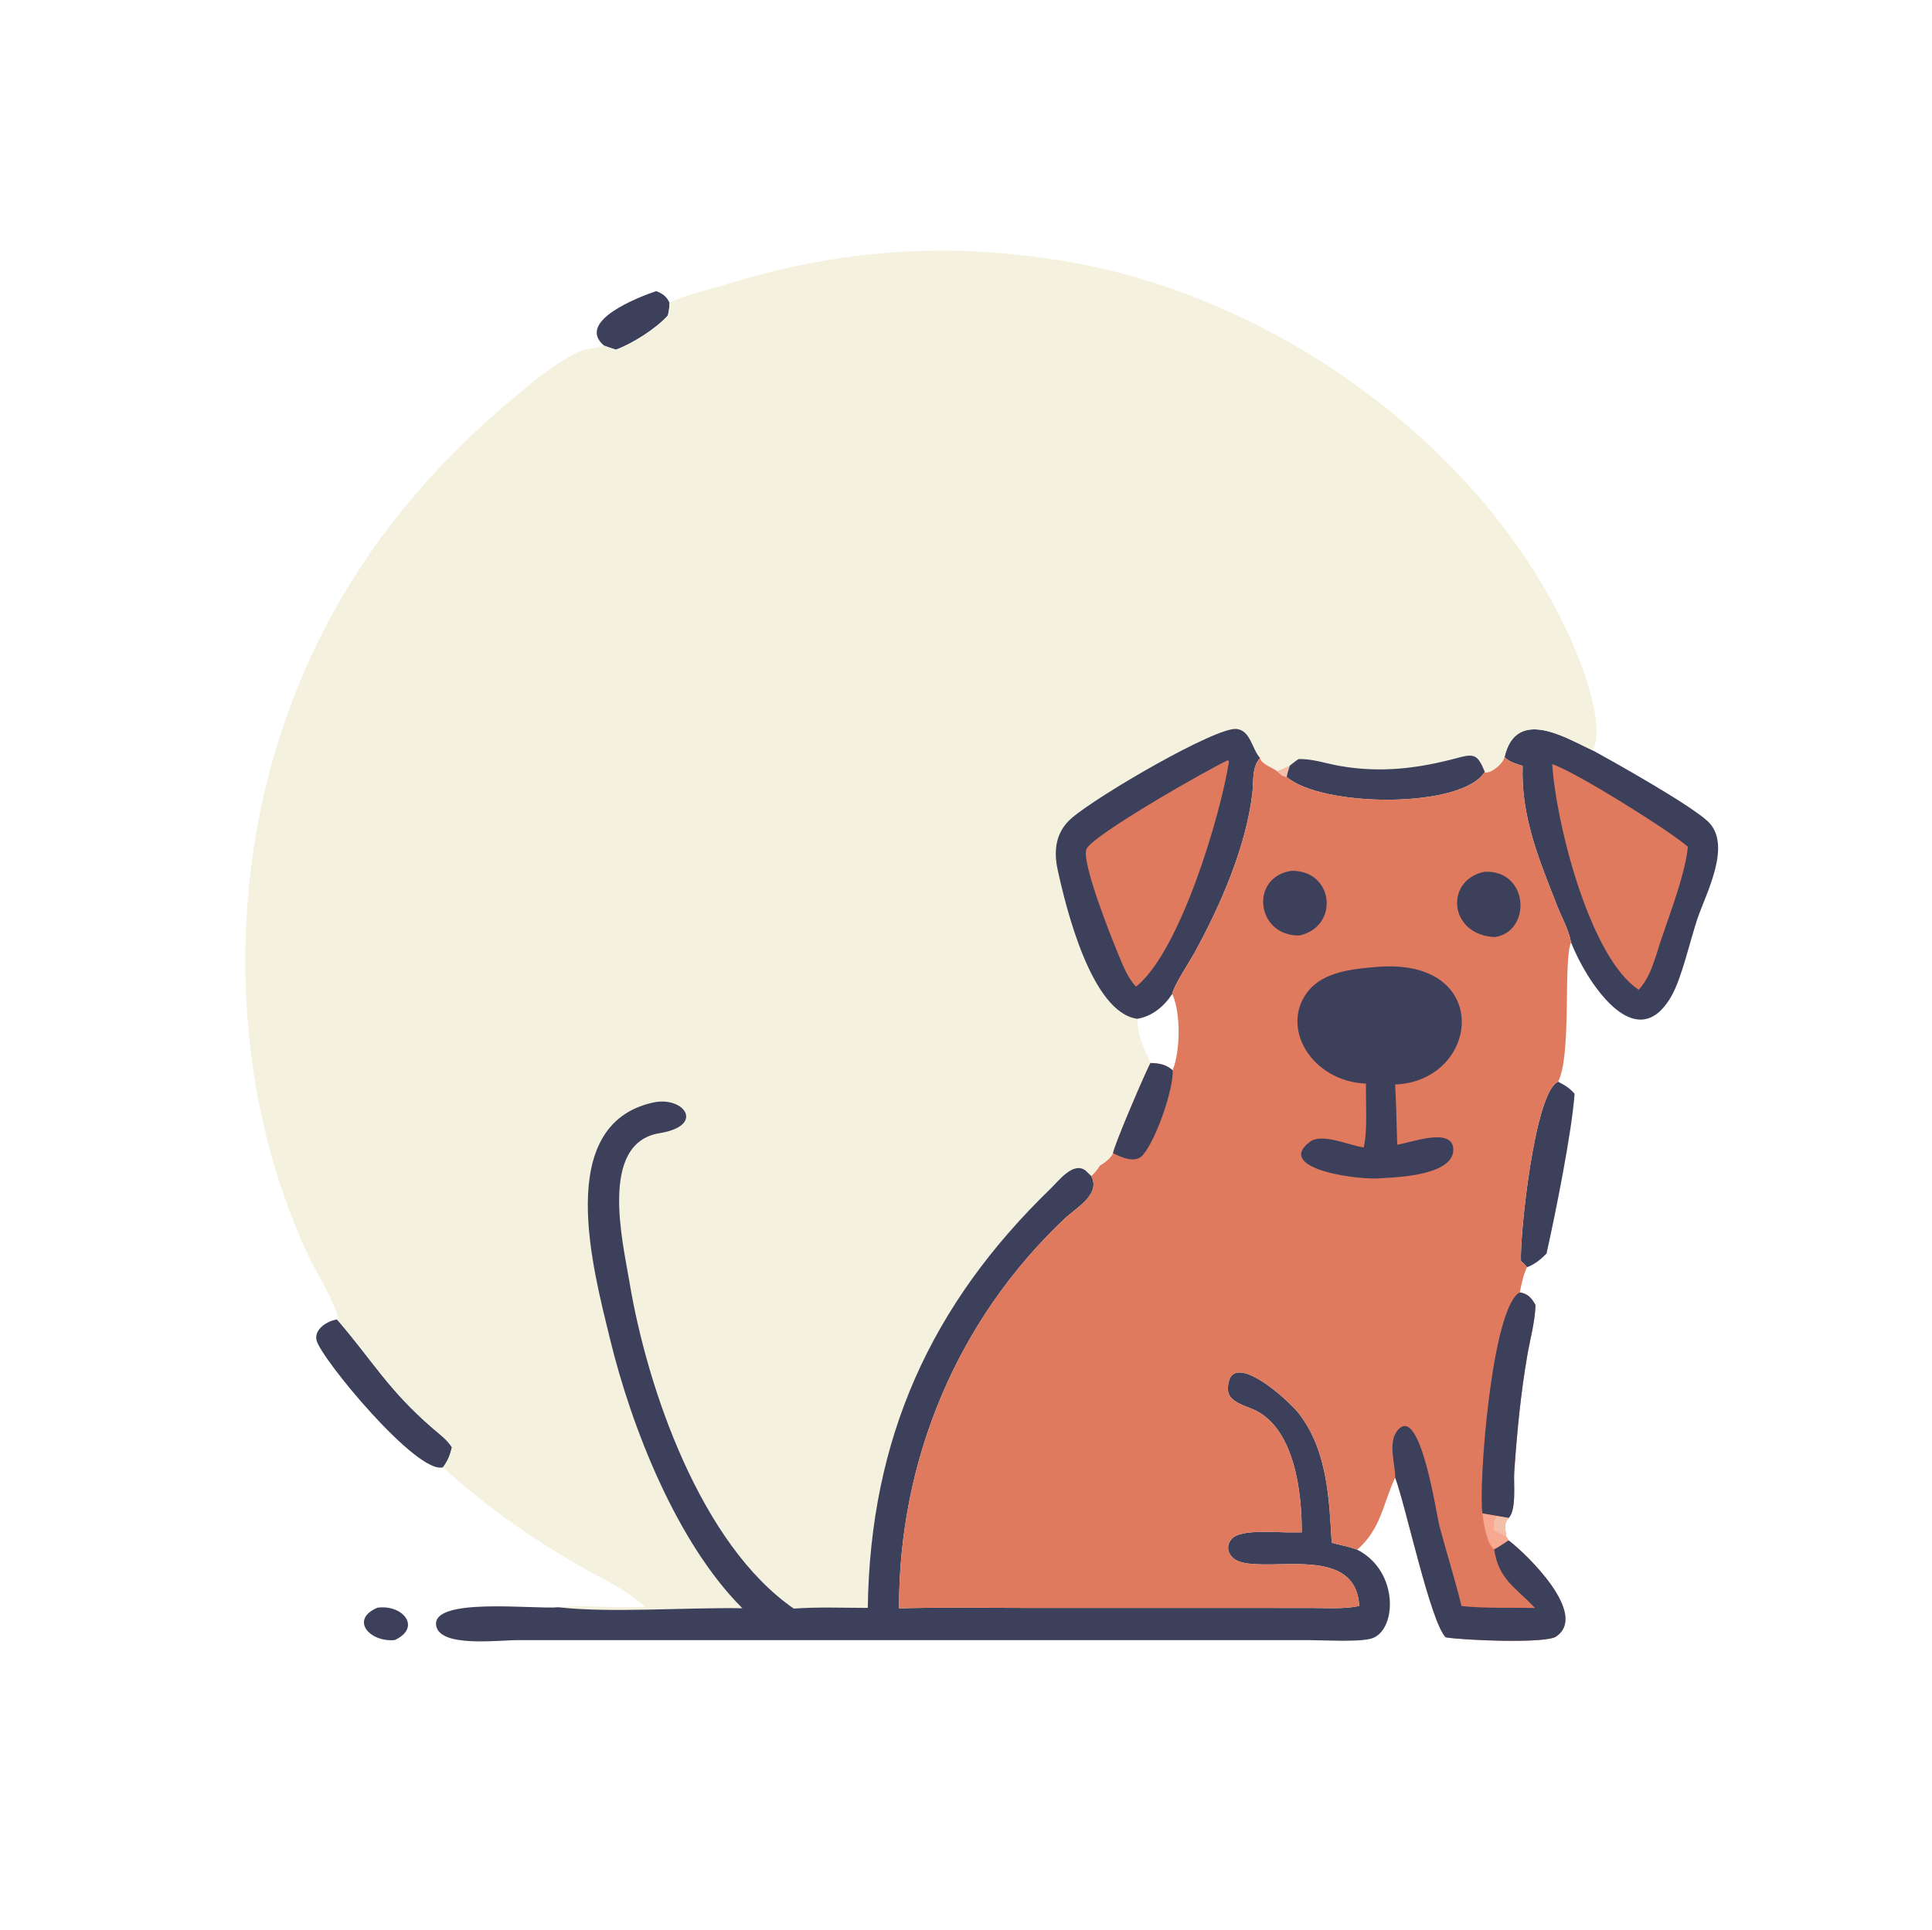
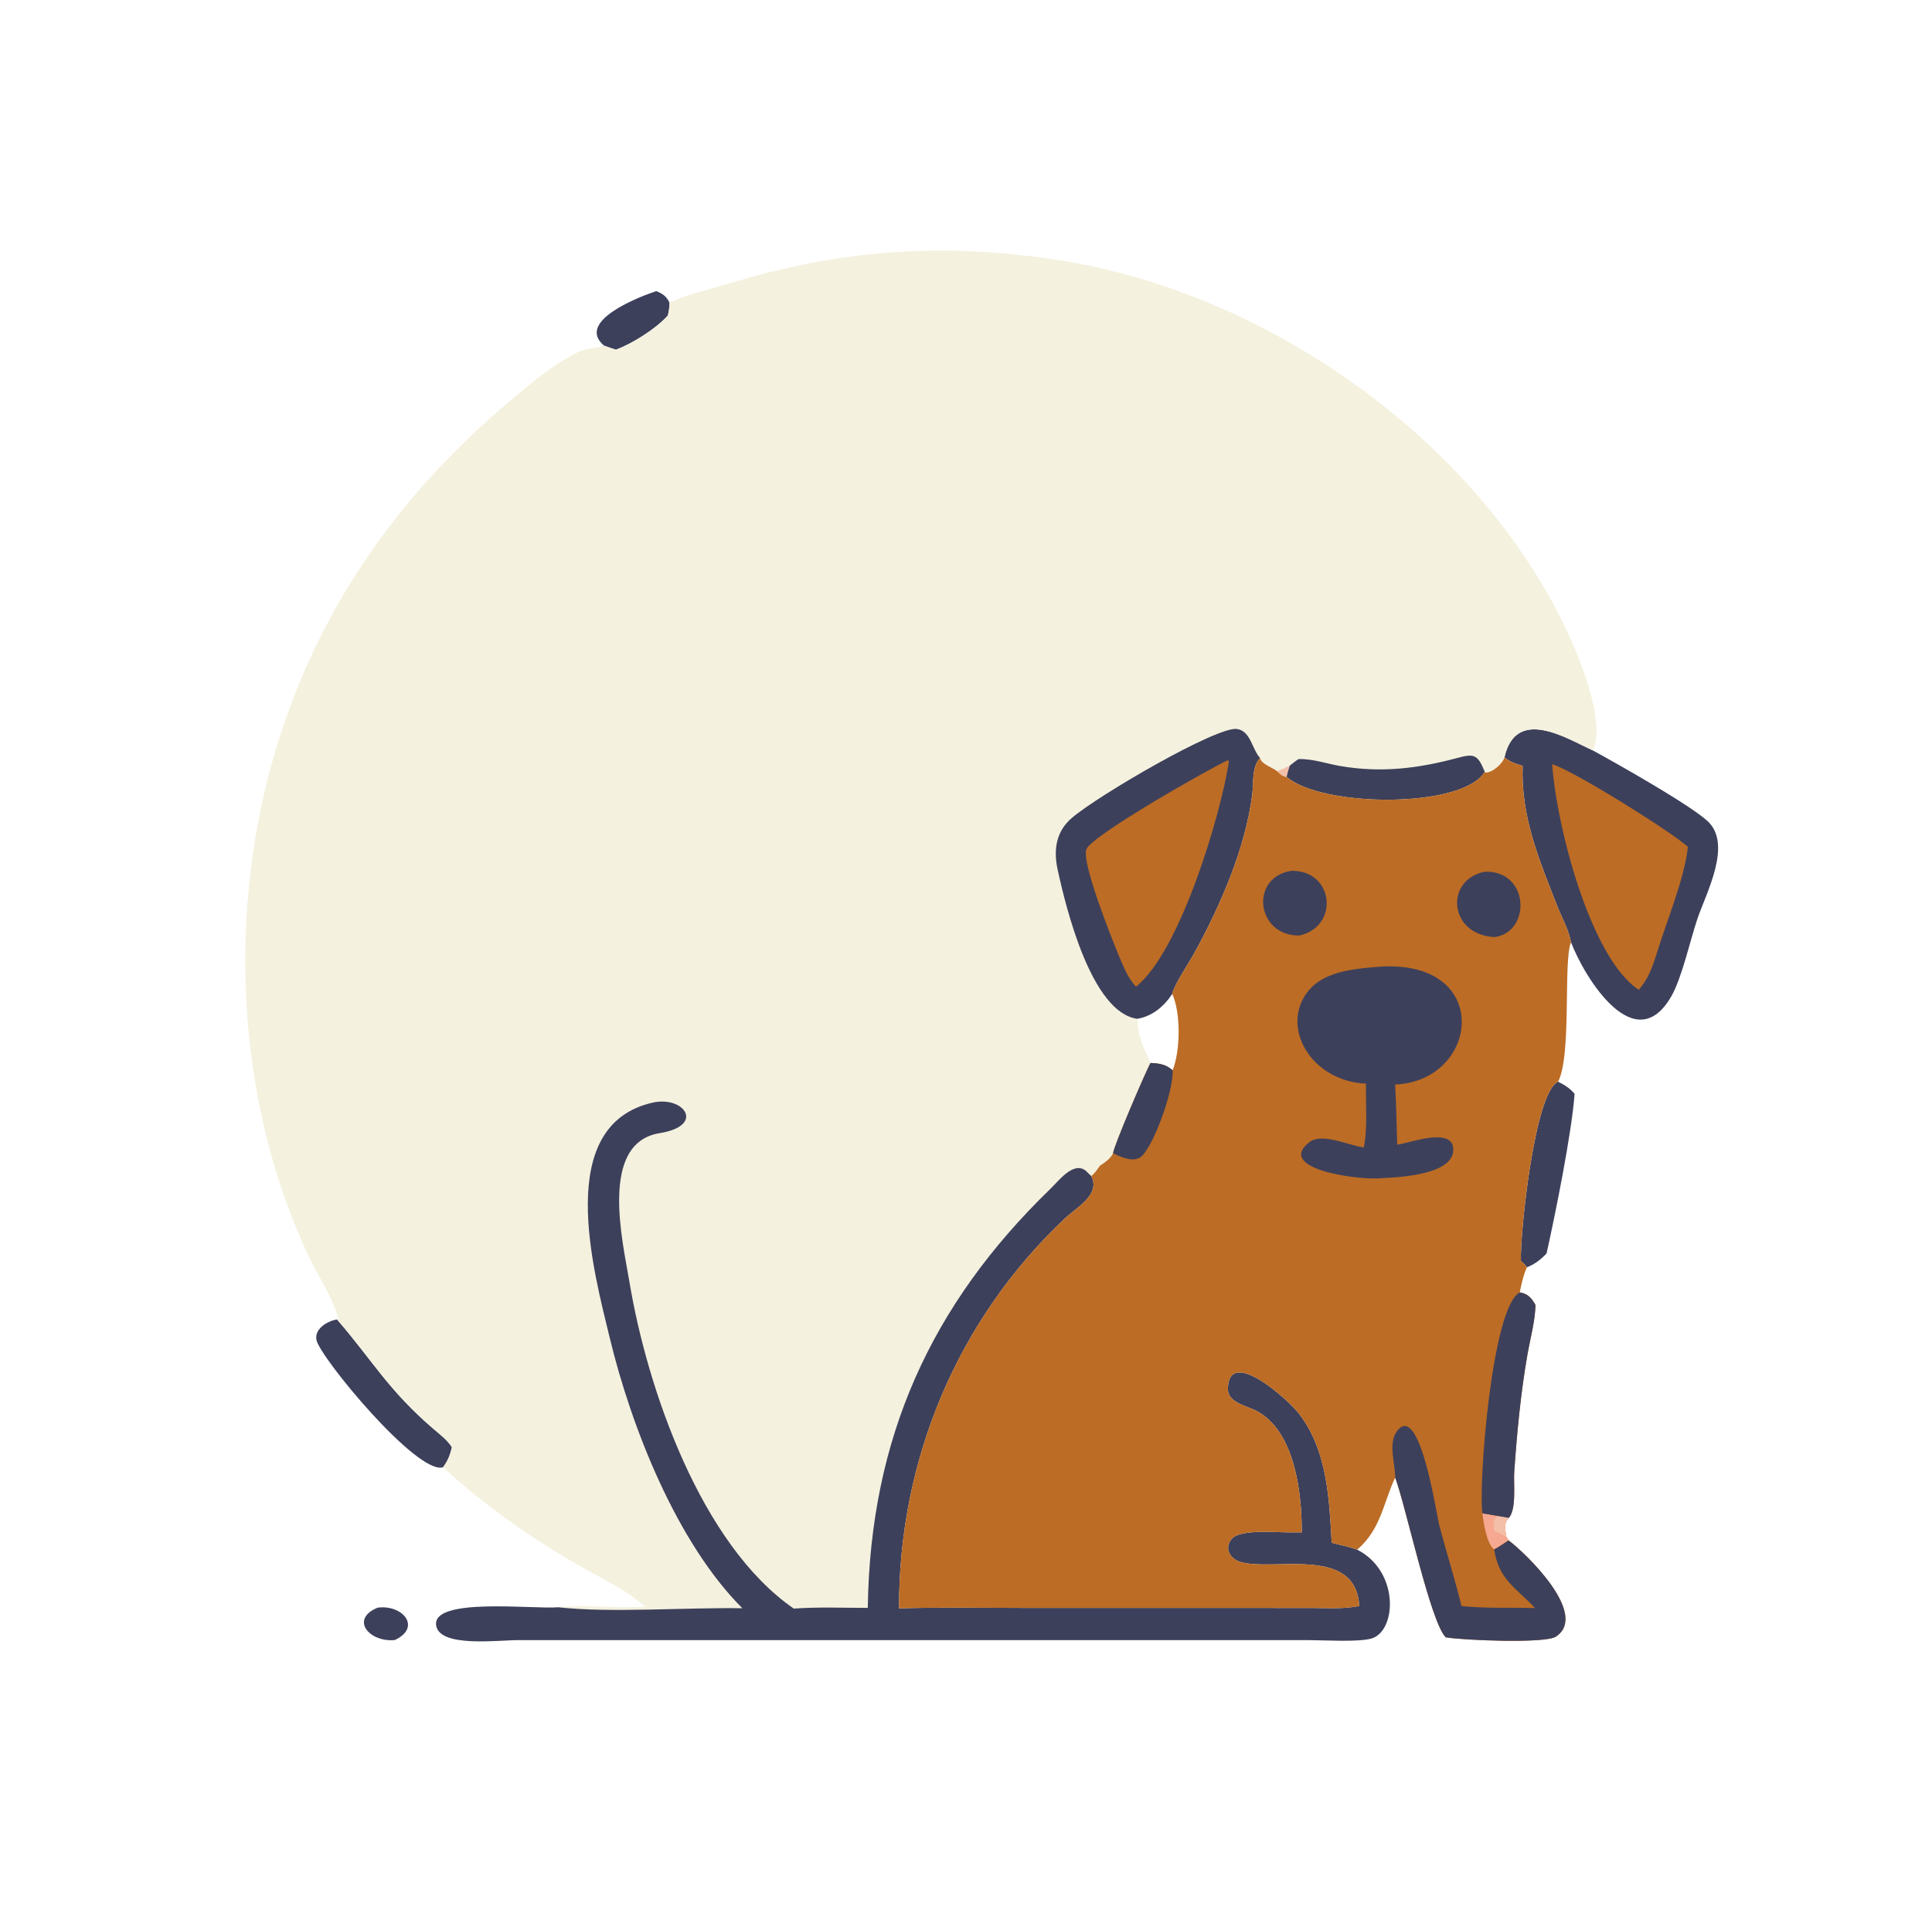
<svg xmlns="http://www.w3.org/2000/svg" width="1024" height="1023">
  <path fill="#3D405B" transform="scale(1.6 1.6)" d="M125.079 532.691C133.388 531.555 139.79 539.211 130.78 543.415C122.325 544.227 115.826 536.513 125.079 532.691Z" />
  <path fill="#3D405B" transform="scale(1.6 1.6)" d="M217.369 96.463C219.472 97.261 220.842 98.207 221.784 100.33C221.772 101.819 221.571 103.085 221.241 104.533C217.322 108.921 209.602 113.788 204.05 115.868C202.739 115.44 201.406 115.043 200.122 114.54C190.519 106.445 211.818 98.309 217.369 96.463Z" />
  <path fill="#3D405B" transform="scale(1.6 1.6)" d="M516.14 358.405C518.327 359.513 519.97 360.525 521.603 362.409C520.703 375.063 515.309 401.938 512.315 415.332C510.457 417.282 508.373 418.943 505.818 419.896C505.267 419.095 504.532 418.479 503.83 417.811C503.429 409.644 508.271 361.805 516.14 358.405Z" />
  <path fill="#3D405B" transform="scale(1.6 1.6)" d="M111.642 437.193L111.878 437.462C123.437 450.838 128.616 460.569 143.519 473.391C145.731 475.294 148.143 477.043 149.71 479.546C149.116 482.111 148.357 484.006 146.778 486.166C138.247 488.842 106.029 449.794 104.835 444.009C104.066 440.286 108.552 437.645 111.642 437.193Z" />
  <path fill="#3D405B" transform="scale(1.6 1.6)" d="M498.38 250.883C502.267 234.01 519.003 244.694 527.726 248.692C535.264 252.821 559.356 266.35 565.594 272.011C574.081 279.712 565.059 296.135 562.243 304.565C559.872 311.663 557.138 323.994 553.695 330.034C541.7 351.077 525.026 324.192 520.424 312.228C519.709 308.181 517.312 303.946 515.81 300.101C509.802 284.73 503.797 270.642 504.394 253.748C502.171 253.067 500.116 252.528 498.38 250.883Z" />
-   <path fill="#E07A5F" transform="scale(1.6 1.6)" d="M514.184 253.204C521.482 255.459 553.635 275.575 559.136 280.589C558.038 291.24 551.805 305.878 548.589 316.644C547.154 321.01 545.897 324.456 542.856 327.957C526.725 317.369 515.529 273.243 514.184 253.204Z" />
+   <path fill="#BC6C25" transform="scale(1.6 1.6)" d="M514.184 253.204C521.482 255.459 553.635 275.575 559.136 280.589C558.038 291.24 551.805 305.878 548.589 316.644C547.154 321.01 545.897 324.456 542.856 327.957C526.725 317.369 515.529 273.243 514.184 253.204Z" />
  <path fill="#F4F1DE" transform="scale(1.6 1.6)" d="M221.784 100.33C227.322 97.541 235.235 95.868 241.33 94.002C278.764 82.544 313.283 80.227 351.577 86.35C418.906 97.115 486.355 143.936 517.04 204.893C521.997 214.741 532.212 238.034 527.726 248.692C519.003 244.694 502.267 234.01 498.38 250.883C500.116 252.528 502.171 253.067 504.394 253.748C503.797 270.642 509.802 284.73 515.81 300.101C517.312 303.946 519.709 308.181 520.424 312.228C517.768 318.302 520.736 349.511 516.14 358.405C508.271 361.805 503.429 409.644 503.83 417.811C504.532 418.479 505.267 419.095 505.818 419.896C504.594 422.553 504.038 425.364 503.441 428.211C506.206 428.689 507.372 430.127 508.652 432.403C508.508 437.868 506.902 443.534 505.965 448.924C503.734 461.754 502.515 474.757 501.608 487.74C501.345 491.505 502.409 500.085 499.821 502.924C497.997 504.783 498.686 506.808 498.971 509.164L499.743 510.391C505.753 514.932 526.382 534.934 515.438 542.271C511.884 544.653 484.615 543.481 478.952 542.521C473.925 537.781 465.694 498.962 462.176 489.576C458.224 497.906 457.515 506.632 449.589 513.469C463.723 520.687 462.662 540.619 454.197 542.941C449.806 544.145 438.513 543.442 433.514 543.442L171.692 543.436C164.85 543.435 145.872 545.937 144.509 538.716C142.686 529.058 177.059 533.301 184.924 532.552C192.667 531.647 204.815 532.948 213.689 532.391C208.313 527.513 202.708 524.719 196.429 521.283C178.61 511.53 161.734 499.936 146.778 486.166C148.357 484.006 149.116 482.111 149.71 479.546C148.143 477.043 145.731 475.294 143.519 473.391C128.616 460.569 123.437 450.838 111.878 437.462L111.642 437.193C111.924 437.101 111.756 437.187 112.047 436.796C110.212 429.853 105.593 423.237 102.506 416.749C78.656 366.616 75.319 305.071 90.294 252.042C103.859 204.01 130.836 164.924 169.008 132.802C175.813 127.075 183.663 120.384 191.737 116.56C194.369 115.313 197.392 115.537 200.122 114.54C201.406 115.043 202.739 115.44 204.05 115.868C209.602 113.788 217.322 108.921 221.241 104.533C221.571 103.085 221.772 101.819 221.784 100.33ZM498.38 250.883C497.963 252.921 494.216 256.205 491.981 255.973L491.841 255.706C484.591 267.958 438.02 267.596 426.234 257.426C424.741 257.289 424.09 256.505 423.039 255.509C421.447 254.259 417.81 253.205 417.4 251.138C414.593 254.238 415.315 259.164 414.839 263.05C412.639 281.003 404.153 300.328 395.561 315.928C393.958 318.838 388.851 326.51 388.315 329.328C385.592 333.473 381.706 336.741 376.724 337.573C377.094 344.516 378.697 346.502 381.129 352.206C379.712 354.601 368.603 380.491 368.741 382.121C367.643 384.087 366.155 385.058 364.319 386.284C363.476 387.576 362.686 388.655 361.511 389.68C364.682 395.818 356.596 400.093 352.768 403.703C317.055 437.386 297.719 483.789 297.814 532.907C311.271 532.525 324.781 532.762 338.247 532.762L434.088 532.781C439.248 532.777 445.238 533.205 450.274 532.128C449.125 511.865 421.923 520.795 410.933 517.544C407.34 516.482 405.374 512.784 408.128 509.781C410.991 506.659 422.6 507.73 426.698 507.733L431.221 507.738C431.277 494.988 429.037 473.802 415.836 467.298C412.814 465.81 406.749 464.612 406.759 460.337C406.795 445.77 426.772 463.801 430.292 468.379C439.693 480.61 440.307 496.378 441.146 511.19C443.91 511.931 446.927 512.451 449.589 513.469C457.515 506.632 458.224 497.906 462.176 489.576C465.694 498.962 473.925 537.781 478.952 542.521C484.615 543.481 511.884 544.653 515.438 542.271C526.382 534.934 505.753 514.932 499.743 510.391L498.971 509.164C498.686 506.808 497.997 504.783 499.821 502.924C502.409 500.085 501.345 491.505 501.608 487.74C502.515 474.757 503.734 461.754 505.965 448.924C506.902 443.534 508.508 437.868 508.652 432.403C507.372 430.127 506.206 428.689 503.441 428.211C504.038 425.364 504.594 422.553 505.818 419.896C505.267 419.095 504.532 418.479 503.83 417.811C503.429 409.644 508.271 361.805 516.14 358.405C520.736 349.511 517.768 318.302 520.424 312.228C519.709 308.181 517.312 303.946 515.81 300.101C509.802 284.73 503.797 270.642 504.394 253.748C502.171 253.067 500.116 252.528 498.38 250.883Z" />
  <path fill="#F4BFA8" transform="scale(1.6 1.6)" d="M423.039 255.509C424.506 255.035 425.872 254.347 427.262 253.687C426.844 254.934 426.466 256.127 426.234 257.426C424.741 257.289 424.09 256.505 423.039 255.509Z" />
  <path fill="#3D405B" transform="scale(1.6 1.6)" d="M430.141 251.519C434.809 251.361 439.414 253.035 443.99 253.82C457.548 256.145 469.797 254.646 482.988 251.084C488.41 249.621 489.541 250.097 491.841 255.706C484.591 267.958 438.02 267.596 426.234 257.426C426.466 256.127 426.844 254.934 427.262 253.687C428.205 252.948 429.135 252.172 430.141 251.519Z" />
  <path fill="#3D405B" transform="scale(1.6 1.6)" d="M376.724 337.573C361.535 335.495 353.078 300.699 350.357 288.141C348.947 281.636 349.767 275.517 355.105 270.977C364.037 263.379 402.94 240.732 409.677 241.534C414.285 242.083 414.755 248.274 417.4 251.138C414.593 254.238 415.315 259.164 414.839 263.05C412.639 281.003 404.153 300.328 395.561 315.928C393.958 318.838 388.851 326.51 388.315 329.328C385.592 333.473 381.706 336.741 376.724 337.573Z" />
-   <path fill="#E07A5F" transform="scale(1.6 1.6)" d="M406.789 251.873L407.107 252.342C404.432 269.677 391.028 315.214 376.326 326.915C373.478 323.976 371.963 319.746 370.381 316.038C368.215 310.792 358.184 285.728 359.885 281.381C361.686 276.779 400.796 254.576 406.789 251.873Z" />
+   <path fill="#BC6C25" transform="scale(1.6 1.6)" d="M406.789 251.873L407.107 252.342C404.432 269.677 391.028 315.214 376.326 326.915C373.478 323.976 371.963 319.746 370.381 316.038C368.215 310.792 358.184 285.728 359.885 281.381C361.686 276.779 400.796 254.576 406.789 251.873Z" />
  <path fill="#3D405B" transform="scale(1.6 1.6)" d="M245.922 532.882C224.187 511.16 209.156 472.93 202.034 443.495C196.533 420.759 183.289 372.723 216.278 365.332C226.586 363.023 233.809 372.989 218.499 375.463C198.287 378.73 206.336 411.643 208.515 424.78C214.391 460.203 232.251 511.813 262.953 532.994C271.039 532.404 279.349 532.757 287.465 532.759C288.256 476.568 308.323 432.255 348.068 393.803C350.779 391.18 355.542 384.78 359.598 387.847L361.511 389.68C364.682 395.818 356.596 400.093 352.768 403.703C317.055 437.386 297.719 483.789 297.814 532.907C311.271 532.525 324.781 532.762 338.247 532.762L434.088 532.781C439.248 532.777 445.238 533.205 450.274 532.128C449.125 511.865 421.923 520.795 410.933 517.544C407.34 516.482 405.374 512.784 408.128 509.781C410.991 506.659 422.6 507.73 426.698 507.733L431.221 507.738C431.277 494.988 429.037 473.802 415.836 467.298C412.814 465.81 406.749 464.612 406.759 460.337C406.795 445.77 426.772 463.801 430.292 468.379C439.693 480.61 440.307 496.378 441.146 511.19C443.91 511.931 446.927 512.451 449.589 513.469C463.723 520.687 462.662 540.619 454.197 542.941C449.806 544.145 438.513 543.442 433.514 543.442L171.692 543.436C164.85 543.435 145.872 545.937 144.509 538.716C142.686 529.058 177.059 533.301 184.924 532.552C202.17 534.518 227.767 532.539 245.922 532.882Z" />
-   <path fill="#E07A5F" transform="scale(1.6 1.6)" d="M498.38 250.883C500.116 252.528 502.171 253.067 504.394 253.748C503.797 270.642 509.802 284.73 515.81 300.101C517.312 303.946 519.709 308.181 520.424 312.228C517.768 318.302 520.736 349.511 516.14 358.405C508.271 361.805 503.429 409.644 503.83 417.811C504.532 418.479 505.267 419.095 505.818 419.896C504.594 422.553 504.038 425.364 503.441 428.211C506.206 428.689 507.372 430.127 508.652 432.403C508.508 437.868 506.902 443.534 505.965 448.924C503.734 461.754 502.515 474.757 501.608 487.74C501.345 491.505 502.409 500.085 499.821 502.924C497.997 504.783 498.686 506.808 498.971 509.164L499.743 510.391C505.753 514.932 526.382 534.934 515.438 542.271C511.884 544.653 484.615 543.481 478.952 542.521C473.925 537.781 465.694 498.962 462.176 489.576C458.224 497.906 457.515 506.632 449.589 513.469C446.927 512.451 443.91 511.931 441.146 511.19C440.307 496.378 439.693 480.61 430.292 468.379C426.772 463.801 406.795 445.77 406.759 460.337C406.749 464.612 412.814 465.81 415.836 467.298C429.037 473.802 431.277 494.988 431.221 507.738L426.698 507.733C422.6 507.73 410.991 506.659 408.128 509.781C405.374 512.784 407.34 516.482 410.933 517.544C421.923 520.795 449.125 511.865 450.274 532.128C445.238 533.205 439.248 532.777 434.088 532.781L338.247 532.762C324.781 532.762 311.271 532.525 297.814 532.907C297.719 483.789 317.055 437.386 352.768 403.703C356.596 400.093 364.682 395.818 361.511 389.68C362.686 388.655 363.476 387.576 364.319 386.284C366.155 385.058 367.643 384.087 368.741 382.121C368.603 380.491 379.712 354.601 381.129 352.206C378.697 346.502 377.094 344.516 376.724 337.573C381.706 336.741 385.592 333.473 388.315 329.328C388.851 326.51 393.958 318.838 395.561 315.928C404.153 300.328 412.639 281.003 414.839 263.05C415.315 259.164 414.593 254.238 417.4 251.138C417.81 253.205 421.447 254.259 423.039 255.509C424.09 256.505 424.741 257.289 426.234 257.426C438.02 267.596 484.591 267.958 491.841 255.706L491.981 255.973C494.216 256.205 497.963 252.921 498.38 250.883ZM388.315 329.328C385.592 333.473 381.706 336.741 376.724 337.573C377.094 344.516 378.697 346.502 381.129 352.206C384.109 352.346 386.107 352.618 388.462 354.616C391.004 348.191 391.228 335.635 388.315 329.328Z" />
+   <path fill="#BC6C25" transform="scale(1.6 1.6)" d="M498.38 250.883C500.116 252.528 502.171 253.067 504.394 253.748C503.797 270.642 509.802 284.73 515.81 300.101C517.312 303.946 519.709 308.181 520.424 312.228C517.768 318.302 520.736 349.511 516.14 358.405C508.271 361.805 503.429 409.644 503.83 417.811C504.532 418.479 505.267 419.095 505.818 419.896C504.594 422.553 504.038 425.364 503.441 428.211C506.206 428.689 507.372 430.127 508.652 432.403C508.508 437.868 506.902 443.534 505.965 448.924C503.734 461.754 502.515 474.757 501.608 487.74C501.345 491.505 502.409 500.085 499.821 502.924C497.997 504.783 498.686 506.808 498.971 509.164L499.743 510.391C505.753 514.932 526.382 534.934 515.438 542.271C511.884 544.653 484.615 543.481 478.952 542.521C473.925 537.781 465.694 498.962 462.176 489.576C458.224 497.906 457.515 506.632 449.589 513.469C446.927 512.451 443.91 511.931 441.146 511.19C440.307 496.378 439.693 480.61 430.292 468.379C426.772 463.801 406.795 445.77 406.759 460.337C406.749 464.612 412.814 465.81 415.836 467.298C429.037 473.802 431.277 494.988 431.221 507.738L426.698 507.733C422.6 507.73 410.991 506.659 408.128 509.781C405.374 512.784 407.34 516.482 410.933 517.544C421.923 520.795 449.125 511.865 450.274 532.128C445.238 533.205 439.248 532.777 434.088 532.781L338.247 532.762C324.781 532.762 311.271 532.525 297.814 532.907C297.719 483.789 317.055 437.386 352.768 403.703C356.596 400.093 364.682 395.818 361.511 389.68C362.686 388.655 363.476 387.576 364.319 386.284C366.155 385.058 367.643 384.087 368.741 382.121C368.603 380.491 379.712 354.601 381.129 352.206C378.697 346.502 377.094 344.516 376.724 337.573C381.706 336.741 385.592 333.473 388.315 329.328C388.851 326.51 393.958 318.838 395.561 315.928C404.153 300.328 412.639 281.003 414.839 263.05C415.315 259.164 414.593 254.238 417.4 251.138C417.81 253.205 421.447 254.259 423.039 255.509C424.09 256.505 424.741 257.289 426.234 257.426C438.02 267.596 484.591 267.958 491.841 255.706L491.981 255.973C494.216 256.205 497.963 252.921 498.38 250.883ZM388.315 329.328C385.592 333.473 381.706 336.741 376.724 337.573C377.094 344.516 378.697 346.502 381.129 352.206C384.109 352.346 386.107 352.618 388.462 354.616C391.004 348.191 391.228 335.635 388.315 329.328Z" />
  <path fill="#F7A891" transform="scale(1.6 1.6)" d="M491.078 501.423C492.774 501.709 494.471 501.991 496.163 502.301L499.821 502.924C497.997 504.783 498.686 506.808 498.971 509.164L499.743 510.391C498.192 511.386 496.61 512.549 494.97 513.374C492.473 511.596 491.399 504.374 491.078 501.423Z" />
  <path fill="#F4BFA8" transform="scale(1.6 1.6)" d="M496.163 502.301L499.821 502.924C497.997 504.783 498.686 506.808 498.971 509.164C497.609 508.466 496.231 507.805 494.851 507.145C494.921 505.398 494.438 503.322 496.163 502.301Z" />
  <path fill="#3D405B" transform="scale(1.6 1.6)" d="M381.129 352.206C384.109 352.346 386.107 352.618 388.462 354.616C388.812 360.887 382.854 377.919 378.558 382.744C376.032 385.581 371.542 383.487 368.741 382.121C368.603 380.491 379.712 354.601 381.129 352.206Z" />
  <path fill="#3D405B" transform="scale(1.6 1.6)" d="M491.76 288.846C506.572 288.201 507.411 308.632 495.221 310.491C479.95 309.878 478.419 291.614 491.76 288.846Z" />
  <path fill="#3D405B" transform="scale(1.6 1.6)" d="M427.764 288.535C441.881 288.289 443.803 306.908 430.498 309.972C416.183 310.252 413.784 290.733 427.764 288.535Z" />
  <path fill="#3D405B" transform="scale(1.6 1.6)" d="M503.441 428.211C506.206 428.689 507.372 430.127 508.652 432.403C508.508 437.868 506.902 443.534 505.965 448.924C503.734 461.754 502.515 474.757 501.608 487.74C501.345 491.505 502.409 500.085 499.821 502.924L496.163 502.301C494.471 501.991 492.774 501.709 491.078 501.423C489.672 493.025 494.021 433.221 503.441 428.211Z" />
  <path fill="#3D405B" transform="scale(1.6 1.6)" d="M462.176 489.576C462.209 484.691 459.498 477.673 463.225 473.64C470.581 465.681 475.855 501.926 476.81 505.546C479.161 514.455 481.977 523.167 484.133 532.149C492.27 532.994 500.354 532.584 508.51 532.808L508.279 532.561C501.966 525.897 496.429 523.309 494.97 513.374C496.61 512.549 498.192 511.386 499.743 510.391C505.753 514.932 526.382 534.934 515.438 542.271C511.884 544.653 484.615 543.481 478.952 542.521C473.925 537.781 465.694 498.962 462.176 489.576Z" />
  <path fill="#3D405B" transform="scale(1.6 1.6)" d="M455.369 320.444C494.813 316.637 490.604 358.151 462.16 359.343C462.521 365.98 462.655 372.636 462.842 379.28C466.659 378.86 480.882 373.278 481.409 380.536C482.04 389.231 463.528 390.083 457.989 390.355C451.086 391.263 422.052 387.536 433.788 378.412C437.81 375.285 446.52 379.368 451.154 380.082L451.769 380.174C453.093 373.96 452.372 365.532 452.494 359.046C434.235 358.278 423.691 339.99 433.569 328.124C438.626 322.05 448.032 321.057 455.369 320.444Z" />
</svg>
